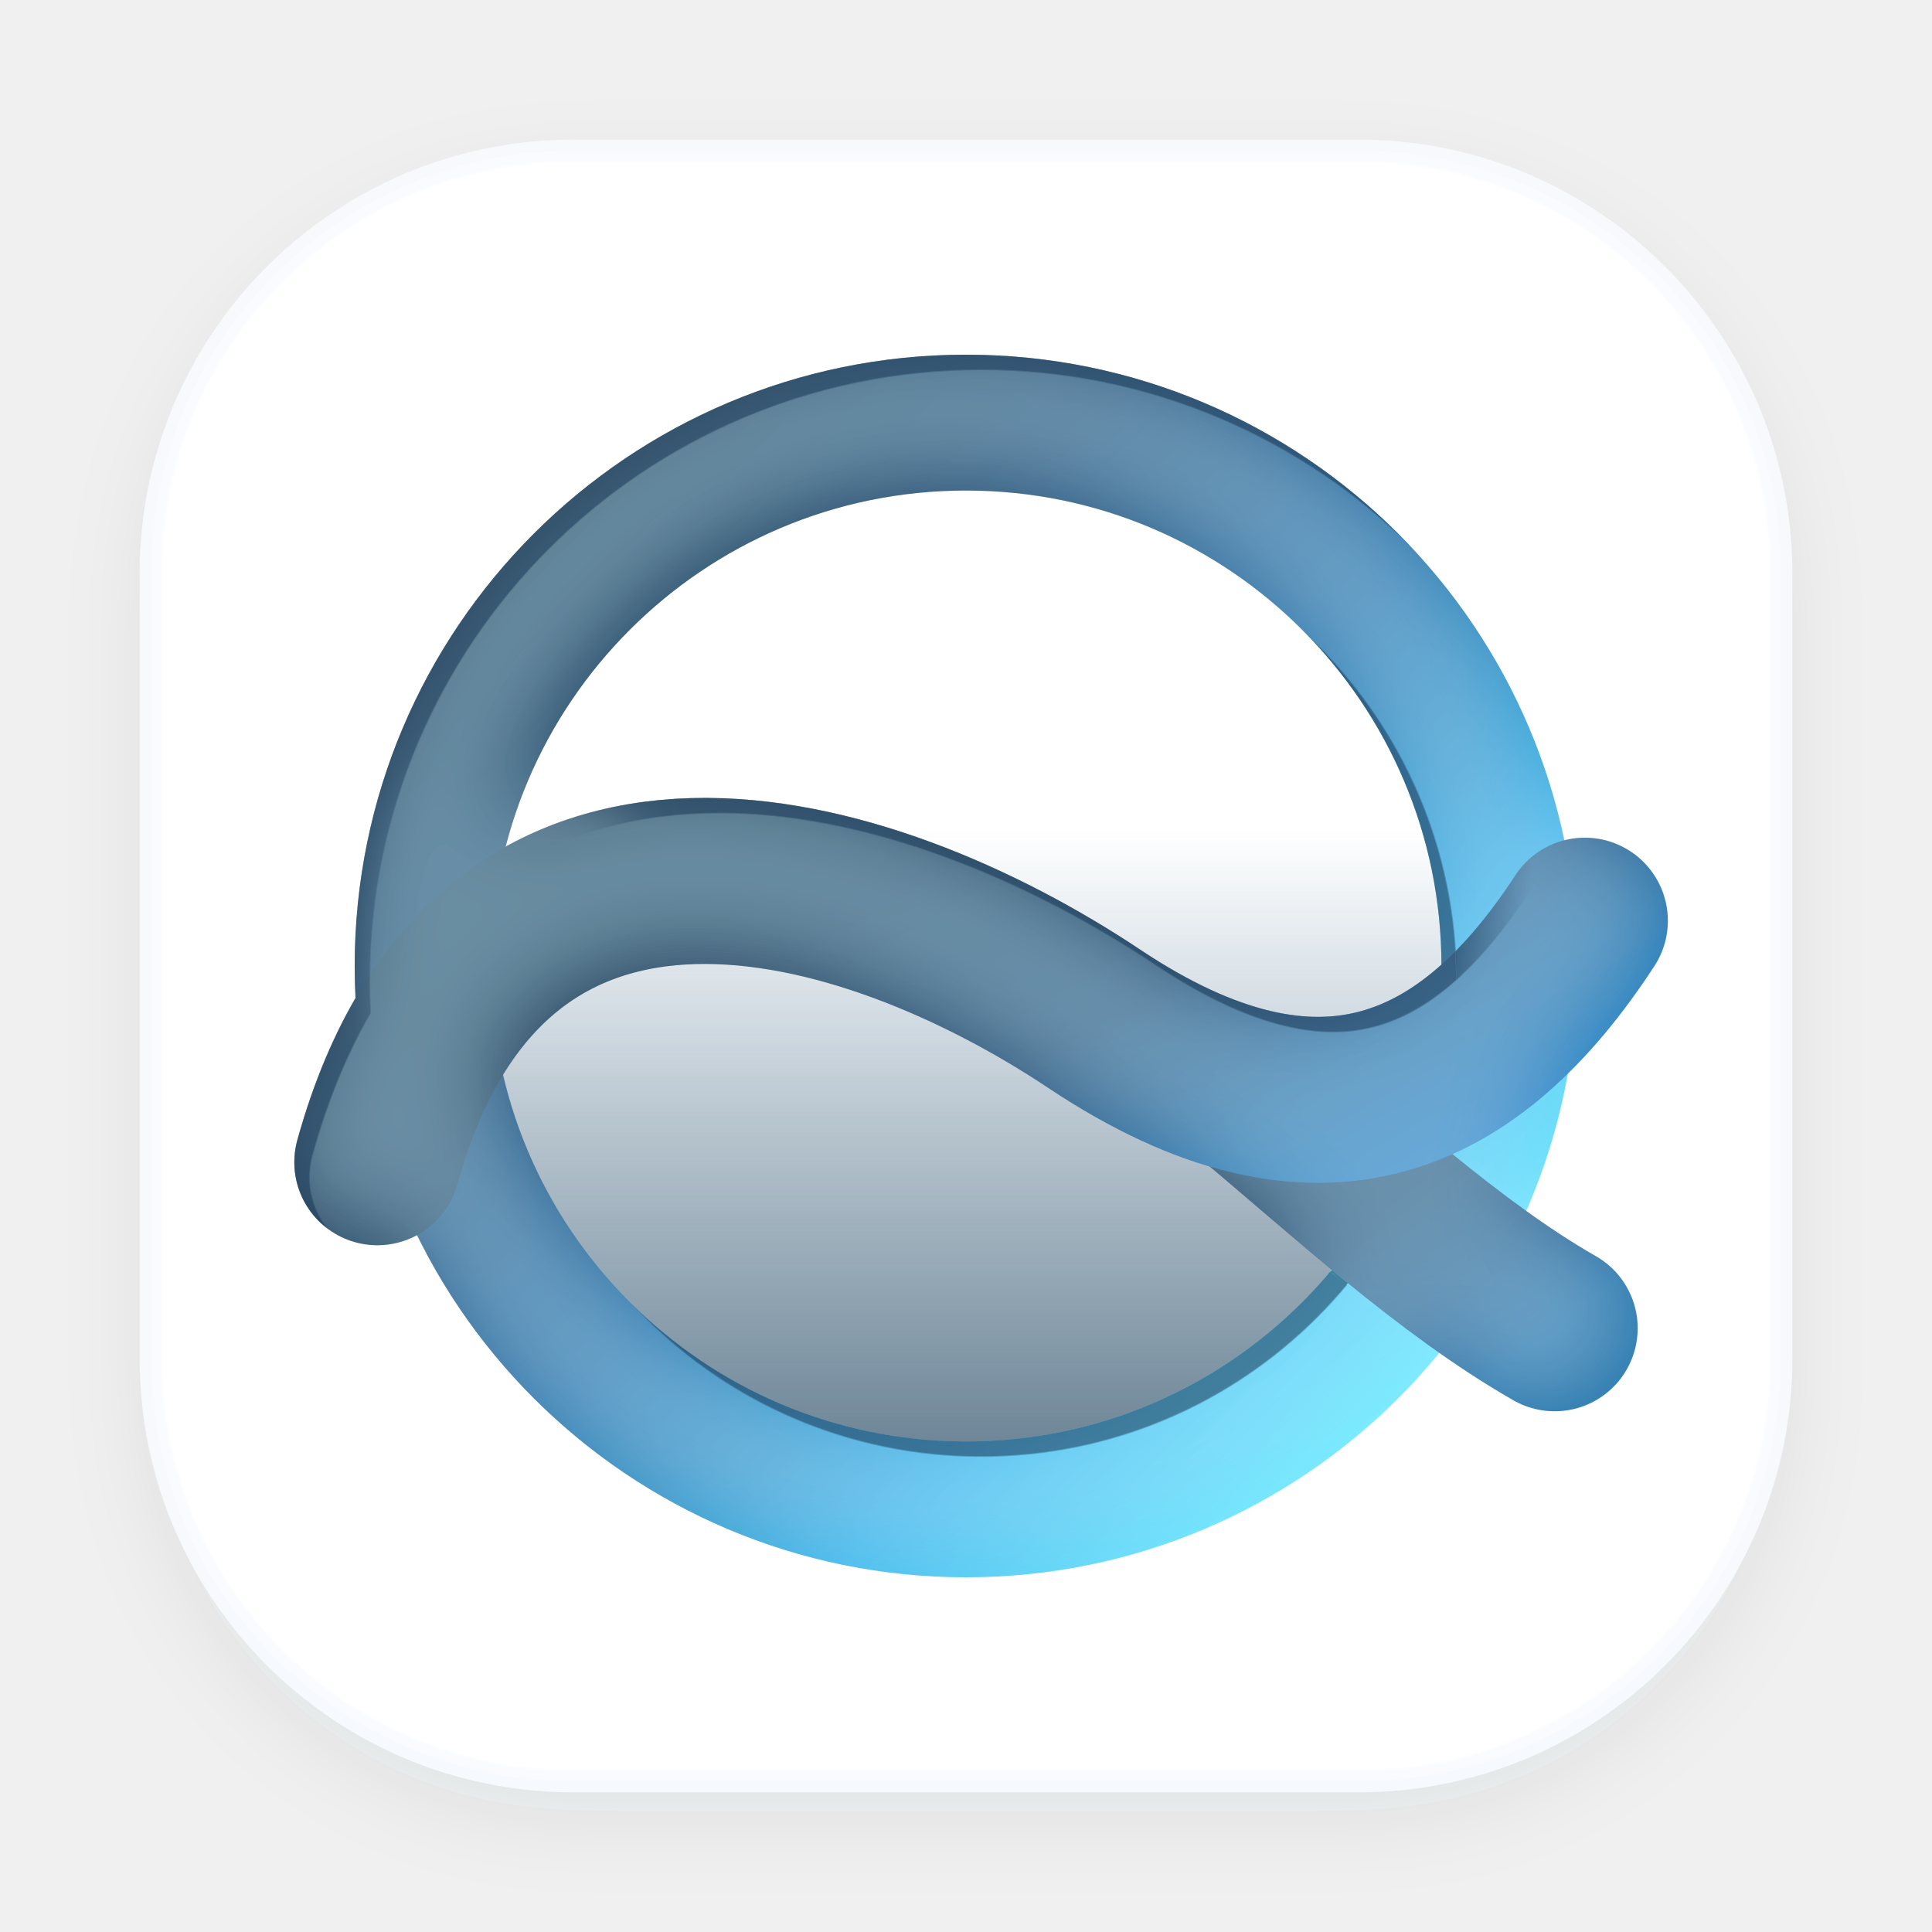
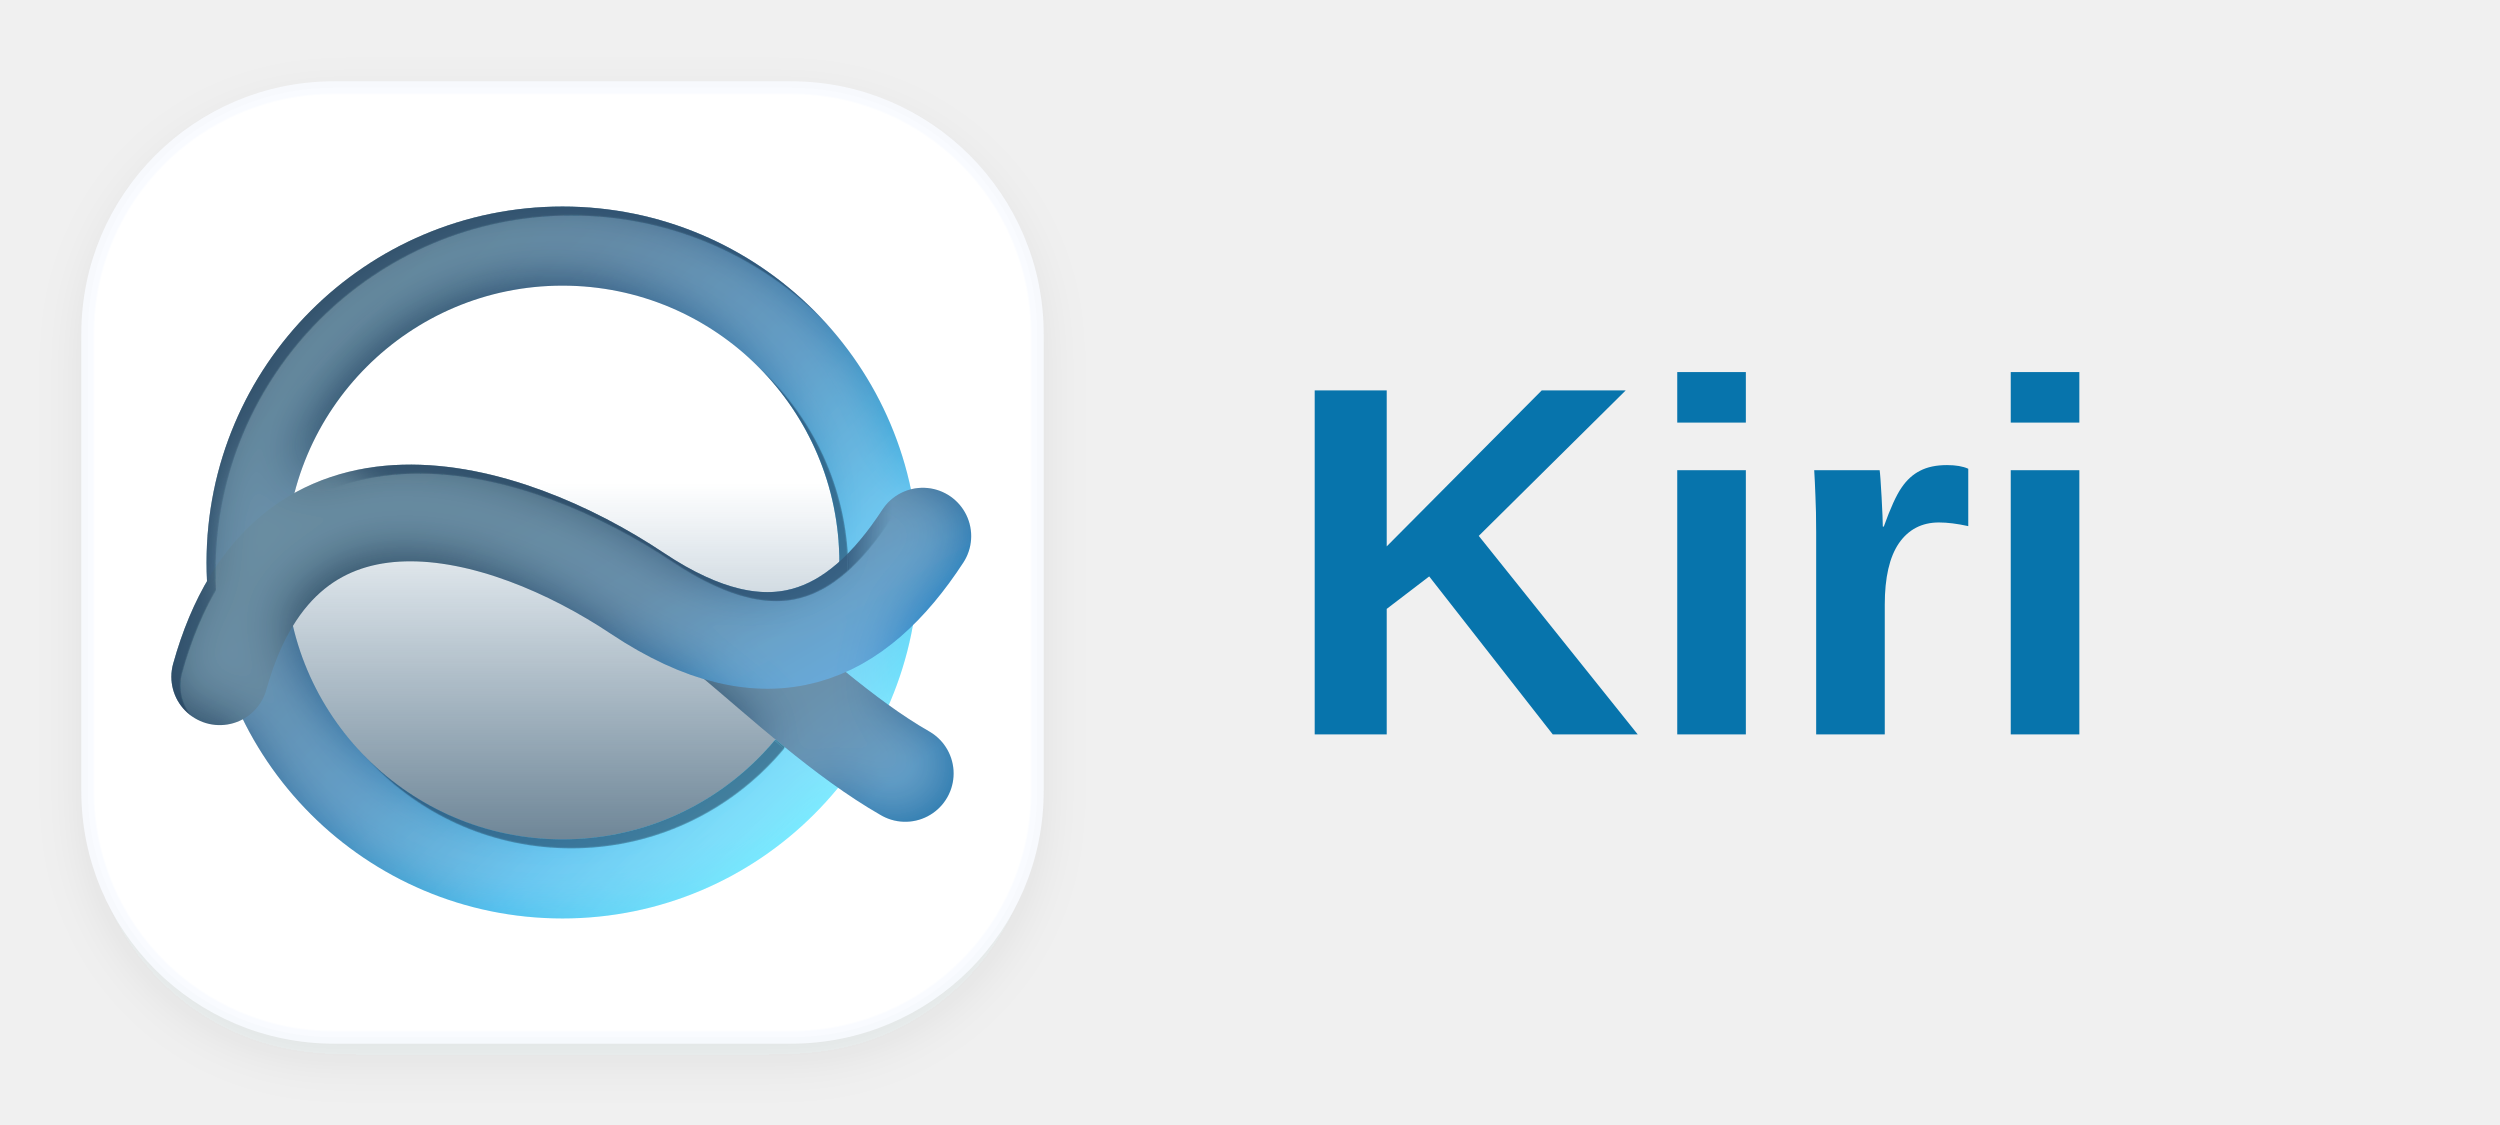
- <svg xmlns="http://www.w3.org/2000/svg" viewBox="0 0 256 256" width="100%" height="100%">
-   <defs>
-     <linearGradient id="bg-grad" x1="0%" y1="0%" x2="0%" y2="100%">
-       <stop offset="0%" stop-color="#FFFFFF" />
-       <stop offset="55%" stop-color="#FFFFFF" />
-       <stop offset="100%" stop-color="#FFFFFF" />
-     </linearGradient>
-     <linearGradient id="ring-grad" x1="10%" y1="10%" x2="90%" y2="90%">
-       <stop offset="0%" stop-color="#143852" />
-       <stop offset="24%" stop-color="#0B4672" />
-       <stop offset="52%" stop-color="#0774AC" />
-       <stop offset="78%" stop-color="#38BAEB" />
-       <stop offset="100%" stop-color="#73EAFF" />
-     </linearGradient>
-     <linearGradient id="wave-grad" x1="0%" y1="30%" x2="100%" y2="70%">
-       <stop offset="0%" stop-color="#143852" />
-       <stop offset="28%" stop-color="#0C395A" />
-       <stop offset="58%" stop-color="#0B4672" />
-       <stop offset="84%" stop-color="#0774AC" />
-       <stop offset="100%" stop-color="#0582C5" />
-     </linearGradient>
-     <linearGradient id="arm-grad" x1="0%" y1="0%" x2="100%" y2="100%">
-       <stop offset="0%" stop-color="#0C395A" />
-       <stop offset="45%" stop-color="#0B4672" />
-       <stop offset="100%" stop-color="#0774AC" />
-     </linearGradient>
-     <linearGradient id="pool-grad" x1="0%" y1="0%" x2="0%" y2="100%">
-       <stop offset="0%" stop-color="#0B4672" stop-opacity="0" />
-       <stop offset="40%" stop-color="#0C395A" stop-opacity="0.3" />
-       <stop offset="100%" stop-color="#143852" stop-opacity="0.75" />
-     </linearGradient>
-     <filter id="glass-base" x="-20%" y="-20%" width="140%" height="140%">
-       <feDropShadow dx="0" dy="12" stdDeviation="16" flood-color="#0E9BE2" flood-opacity="0.18" />
-       <feDropShadow dx="0" dy="4" stdDeviation="6" flood-color="#143852" flood-opacity="0.08" />
-     </filter>
-     <filter id="glow-blur" x="-50%" y="-50%" width="200%" height="200%">
-       <feGaussianBlur stdDeviation="20" />
-     </filter>
-     <filter id="icon-soft" x="-20%" y="-20%" width="140%" height="140%">
-       <feDropShadow dx="0" dy="8" stdDeviation="10" flood-color="#143852" flood-opacity="0.35" />
-       <feOffset dx="2" dy="2" in="SourceAlpha" result="off2" />
-       <feComposite operator="out" in="SourceAlpha" in2="off2" result="diff2" />
-       <feFlood flood-color="#143852" flood-opacity="0.55" result="col2" />
-       <feComposite operator="in" in="col2" in2="diff2" result="sh1" />
-       <feGaussianBlur stdDeviation="6" in="SourceAlpha" result="blur1" />
-       <feOffset dx="-2" dy="-2" in="blur1" result="off3" />
-       <feComposite operator="in" in="off3" in2="SourceAlpha" result="diff3" />
-       <feFlood flood-color="#B4E8FE" flood-opacity="0.3" result="col3" />
-       <feComposite operator="in" in="col3" in2="diff3" result="volHi" />
-       <feMerge>
-         <feMergeNode in="SourceGraphic" />
-         <feMergeNode in="volHi" />
-       </feMerge>
-     </filter>
-     <clipPath id="ring-clip">
-       <circle cx="128" cy="128" r="64" />
-     </clipPath>
-     <filter id="bevel-only" x="-20%" y="-20%" width="140%" height="140%">
-       <feOffset dx="2" dy="2" in="SourceAlpha" result="off2" />
-       <feComposite operator="out" in="SourceAlpha" in2="off2" result="diff2" />
-       <feFlood flood-color="#143852" flood-opacity="0.55" result="col2" />
-       <feComposite operator="in" in="col2" in2="diff2" result="sh1" />
-     </filter>
-     <filter id="soften-mask" x="-25%" y="-25%" width="150%" height="150%">
-       <feGaussianBlur stdDeviation="4" />
-     </filter>
-     <filter id="soften-mask-small" x="-25%" y="-25%" width="150%" height="150%">
-       <feGaussianBlur stdDeviation="1.25" />
-     </filter>
-     <mask id="bevel-except-marked" maskUnits="userSpaceOnUse" x="0" y="0" width="256" height="256" style="mask-type:luminance">
-       <rect x="0" y="0" width="256" height="256" fill="white" />
-       <ellipse cx="68" cy="125" rx="18" ry="28" fill="black" filter="url(#soften-mask)" />
-       <ellipse cx="66" cy="173" rx="16" ry="22" fill="black" filter="url(#soften-mask)" />
-       <ellipse cx="214" cy="114" rx="10.5" ry="11" fill="black" filter="url(#soften-mask-small)" />
-       <ellipse cx="209.5" cy="165" rx="9" ry="8" fill="black" filter="url(#soften-mask-small)" />
-     </mask>
-     <clipPath id="band-gap-clip">
-       <polygon points="176.3,168.5 178.35,170.35 180.25,168.05 178.2,166.2" />
-     </clipPath>
-     <mask id="not-arm" maskUnits="userSpaceOnUse" x="0" y="0" width="256" height="256" style="mask-type:luminance">
-       <rect x="0" y="0" width="256" height="256" fill="white" />
-       <path d="M 166,145 C 178,155 192,168 206,176" fill="none" stroke="black" stroke-width="22" stroke-linecap="round" />
-     </mask>
-     <linearGradient id="taper-fade" gradientUnits="userSpaceOnUse" x1="192" y1="0" x2="203" y2="0">
-       <stop offset="0" stop-color="white" />
-       <stop offset="1" stop-color="black" />
-     </linearGradient>
-     <mask id="taper-mask" maskUnits="userSpaceOnUse" x="0" y="0" width="256" height="256" style="mask-type:luminance">
-       <rect x="0" y="0" width="256" height="256" fill="black" />
-       <rect x="150" y="90" width="70" height="70" fill="url(#taper-fade)" />
-       <circle cx="130" cy="130" r="63" fill="black" />
-     </mask>
-   </defs>
-   <rect x="20" y="20" width="216" height="216" rx="56" fill="url(#bg-grad)" filter="url(#glass-base)" />
-   <rect x="20" y="20" width="216" height="216" rx="56" fill="none" stroke="#F8FBFF" stroke-width="3" stroke-opacity="0.9" />
-   <rect x="22" y="22" width="212" height="212" rx="54" fill="none" stroke="#FFFFFF" stroke-width="1.5" stroke-opacity="0.5" />
-   <g clip-path="url(#ring-clip)">
-     <rect x="50" y="110" width="156" height="100" fill="url(#pool-grad)" />
-   </g>
-   <g filter="url(#icon-soft)">
-     <circle cx="128" cy="128" r="72" fill="none" stroke="url(#ring-grad)" stroke-width="18" />
-     <path d="M 166,145 C 178,155 192,168 206,176" fill="none" stroke="url(#arm-grad)" stroke-width="22" stroke-linecap="round" />
-     <path d="M 50,154 C 65,100 115,115 145,135 C 175,155 195,145 210,122" fill="none" stroke="url(#wave-grad)" stroke-width="22" stroke-linecap="round" />
-   </g>
-   <g filter="url(#bevel-only)" mask="url(#bevel-except-marked)">
-     <circle cx="128" cy="128" r="72" fill="none" stroke="url(#ring-grad)" stroke-width="18" />
-     <path d="M 166,145 C 178,155 192,168 206,176" fill="none" stroke="url(#arm-grad)" stroke-width="22" stroke-linecap="round" />
-     <path d="M 50,154 C 65,100 115,115 145,135 C 175,155 195,145 210,122" fill="none" stroke="url(#wave-grad)" stroke-width="22" stroke-linecap="round" />
-   </g>
-   <g filter="url(#bevel-only)" mask="url(#taper-mask)">
-     <path d="M 50,154 C 65,100 115,115 145,135 C 175,155 195,145 210,122" fill="none" stroke="url(#wave-grad)" stroke-width="22" stroke-linecap="round" />
-   </g>
-   <g clip-path="url(#band-gap-clip)" mask="url(#not-arm)">
-     <path fill="#40819c" fill-rule="evenodd" d="M 65,128 a 63,63 0 1,0 126,0 a 63,63 0 1,0 -126,0 Z M 67,130 a 63,63 0 1,0 126,0 a 63,63 0 1,0 -126,0 Z" />
-   </g>
+ <svg xmlns="http://www.w3.org/2000/svg" width="160" height="72" viewBox="0 0 160 72" role="img" aria-label="Kiri">
+   <svg viewBox="0 0 256 256" width="72" height="72">
+     <defs>
+       <linearGradient id="bg-grad" x1="0%" y1="0%" x2="0%" y2="100%">
+         <stop offset="0%" stop-color="#FFFFFF" />
+         <stop offset="55%" stop-color="#FFFFFF" />
+         <stop offset="100%" stop-color="#FFFFFF" />
+       </linearGradient>
+       <linearGradient id="ring-grad" x1="10%" y1="10%" x2="90%" y2="90%">
+         <stop offset="0%" stop-color="#143852" />
+         <stop offset="24%" stop-color="#0B4672" />
+         <stop offset="52%" stop-color="#0774AC" />
+         <stop offset="78%" stop-color="#38BAEB" />
+         <stop offset="100%" stop-color="#73EAFF" />
+       </linearGradient>
+       <linearGradient id="wave-grad" x1="0%" y1="30%" x2="100%" y2="70%">
+         <stop offset="0%" stop-color="#143852" />
+         <stop offset="28%" stop-color="#0C395A" />
+         <stop offset="58%" stop-color="#0B4672" />
+         <stop offset="84%" stop-color="#0774AC" />
+         <stop offset="100%" stop-color="#0582C5" />
+       </linearGradient>
+       <linearGradient id="arm-grad" x1="0%" y1="0%" x2="100%" y2="100%">
+         <stop offset="0%" stop-color="#0C395A" />
+         <stop offset="45%" stop-color="#0B4672" />
+         <stop offset="100%" stop-color="#0774AC" />
+       </linearGradient>
+       <linearGradient id="pool-grad" x1="0%" y1="0%" x2="0%" y2="100%">
+         <stop offset="0%" stop-color="#0B4672" stop-opacity="0" />
+         <stop offset="40%" stop-color="#0C395A" stop-opacity="0.3" />
+         <stop offset="100%" stop-color="#143852" stop-opacity="0.75" />
+       </linearGradient>
+       <filter id="glass-base" x="-20%" y="-20%" width="140%" height="140%">
+         <feDropShadow dx="0" dy="12" stdDeviation="16" flood-color="#0E9BE2" flood-opacity="0.18" />
+         <feDropShadow dx="0" dy="4" stdDeviation="6" flood-color="#143852" flood-opacity="0.08" />
+       </filter>
+       <filter id="glow-blur" x="-50%" y="-50%" width="200%" height="200%">
+         <feGaussianBlur stdDeviation="20" />
+       </filter>
+       <filter id="icon-soft" x="-20%" y="-20%" width="140%" height="140%">
+         <feDropShadow dx="0" dy="8" stdDeviation="10" flood-color="#143852" flood-opacity="0.35" />
+         <feOffset dx="2" dy="2" in="SourceAlpha" result="off2" />
+         <feComposite operator="out" in="SourceAlpha" in2="off2" result="diff2" />
+         <feFlood flood-color="#143852" flood-opacity="0.55" result="col2" />
+         <feComposite operator="in" in="col2" in2="diff2" result="sh1" />
+         <feGaussianBlur stdDeviation="6" in="SourceAlpha" result="blur1" />
+         <feOffset dx="-2" dy="-2" in="blur1" result="off3" />
+         <feComposite operator="in" in="off3" in2="SourceAlpha" result="diff3" />
+         <feFlood flood-color="#B4E8FE" flood-opacity="0.3" result="col3" />
+         <feComposite operator="in" in="col3" in2="diff3" result="volHi" />
+         <feMerge>
+           <feMergeNode in="SourceGraphic" />
+           <feMergeNode in="volHi" />
+         </feMerge>
+       </filter>
+       <clipPath id="ring-clip">
+         <circle cx="128" cy="128" r="64" />
+       </clipPath>
+       <filter id="bevel-only" x="-20%" y="-20%" width="140%" height="140%">
+         <feOffset dx="2" dy="2" in="SourceAlpha" result="off2" />
+         <feComposite operator="out" in="SourceAlpha" in2="off2" result="diff2" />
+         <feFlood flood-color="#143852" flood-opacity="0.55" result="col2" />
+         <feComposite operator="in" in="col2" in2="diff2" result="sh1" />
+       </filter>
+       <filter id="soften-mask" x="-25%" y="-25%" width="150%" height="150%">
+         <feGaussianBlur stdDeviation="4" />
+       </filter>
+       <filter id="soften-mask-small" x="-25%" y="-25%" width="150%" height="150%">
+         <feGaussianBlur stdDeviation="1.25" />
+       </filter>
+       <mask id="bevel-except-marked" maskUnits="userSpaceOnUse" x="0" y="0" width="256" height="256" style="mask-type:luminance">
+         <rect x="0" y="0" width="256" height="256" fill="white" />
+         <ellipse cx="68" cy="125" rx="18" ry="28" fill="black" filter="url(#soften-mask)" />
+         <ellipse cx="66" cy="173" rx="16" ry="22" fill="black" filter="url(#soften-mask)" />
+         <ellipse cx="214" cy="114" rx="10.5" ry="11" fill="black" filter="url(#soften-mask-small)" />
+         <ellipse cx="209.5" cy="165" rx="9" ry="8" fill="black" filter="url(#soften-mask-small)" />
+       </mask>
+       <clipPath id="band-gap-clip">
+         <polygon points="176.3,168.5 178.35,170.35 180.25,168.05 178.2,166.2" />
+       </clipPath>
+       <mask id="not-arm" maskUnits="userSpaceOnUse" x="0" y="0" width="256" height="256" style="mask-type:luminance">
+         <rect x="0" y="0" width="256" height="256" fill="white" />
+         <path d="M 166,145 C 178,155 192,168 206,176" fill="none" stroke="black" stroke-width="22" stroke-linecap="round" />
+       </mask>
+       <linearGradient id="taper-fade" gradientUnits="userSpaceOnUse" x1="192" y1="0" x2="203" y2="0">
+         <stop offset="0" stop-color="white" />
+         <stop offset="1" stop-color="black" />
+       </linearGradient>
+       <mask id="taper-mask" maskUnits="userSpaceOnUse" x="0" y="0" width="256" height="256" style="mask-type:luminance">
+         <rect x="0" y="0" width="256" height="256" fill="black" />
+         <rect x="150" y="90" width="70" height="70" fill="url(#taper-fade)" />
+         <circle cx="130" cy="130" r="63" fill="black" />
+       </mask>
+     </defs>
+     <rect x="20" y="20" width="216" height="216" rx="56" fill="url(#bg-grad)" filter="url(#glass-base)" />
+     <rect x="20" y="20" width="216" height="216" rx="56" fill="none" stroke="#F8FBFF" stroke-width="3" stroke-opacity="0.9" />
+     <rect x="22" y="22" width="212" height="212" rx="54" fill="none" stroke="#FFFFFF" stroke-width="1.5" stroke-opacity="0.5" />
+     <g clip-path="url(#ring-clip)">
+       <rect x="50" y="110" width="156" height="100" fill="url(#pool-grad)" />
+     </g>
+     <g filter="url(#icon-soft)">
+       <circle cx="128" cy="128" r="72" fill="none" stroke="url(#ring-grad)" stroke-width="18" />
+       <path d="M 166,145 C 178,155 192,168 206,176" fill="none" stroke="url(#arm-grad)" stroke-width="22" stroke-linecap="round" />
+       <path d="M 50,154 C 65,100 115,115 145,135 C 175,155 195,145 210,122" fill="none" stroke="url(#wave-grad)" stroke-width="22" stroke-linecap="round" />
+     </g>
+     <g filter="url(#bevel-only)" mask="url(#bevel-except-marked)">
+       <circle cx="128" cy="128" r="72" fill="none" stroke="url(#ring-grad)" stroke-width="18" />
+       <path d="M 166,145 C 178,155 192,168 206,176" fill="none" stroke="url(#arm-grad)" stroke-width="22" stroke-linecap="round" />
+       <path d="M 50,154 C 65,100 115,115 145,135 C 175,155 195,145 210,122" fill="none" stroke="url(#wave-grad)" stroke-width="22" stroke-linecap="round" />
+     </g>
+     <g filter="url(#bevel-only)" mask="url(#taper-mask)">
+       <path d="M 50,154 C 65,100 115,115 145,135 C 175,155 195,145 210,122" fill="none" stroke="url(#wave-grad)" stroke-width="22" stroke-linecap="round" />
+     </g>
+     <g clip-path="url(#band-gap-clip)" mask="url(#not-arm)">
+       <path fill="#40819c" fill-rule="evenodd" d="M 65,128 a 63,63 0 1,0 126,0 a 63,63 0 1,0 -126,0 Z M 67,130 a 63,63 0 1,0 126,0 a 63,63 0 1,0 -126,0 Z" />
+     </g>
+   </svg>
+   <text x="82" y="47" font-family="Segoe UI, Arial, sans-serif" font-size="32" font-weight="600" fill="#0774AC">Kiri</text>
</svg>
